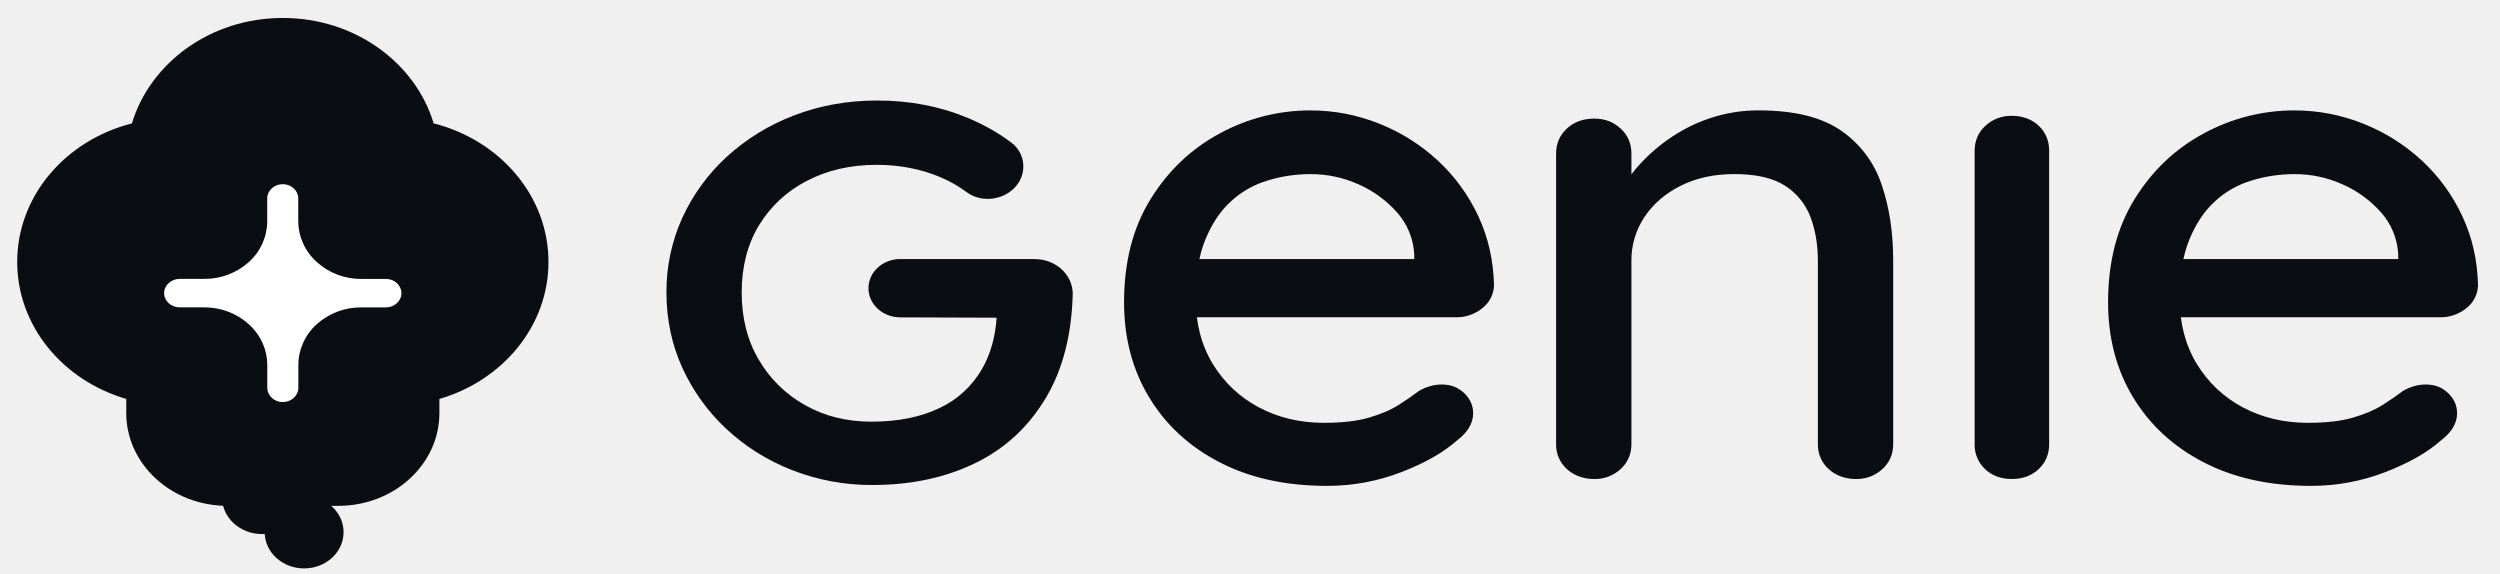
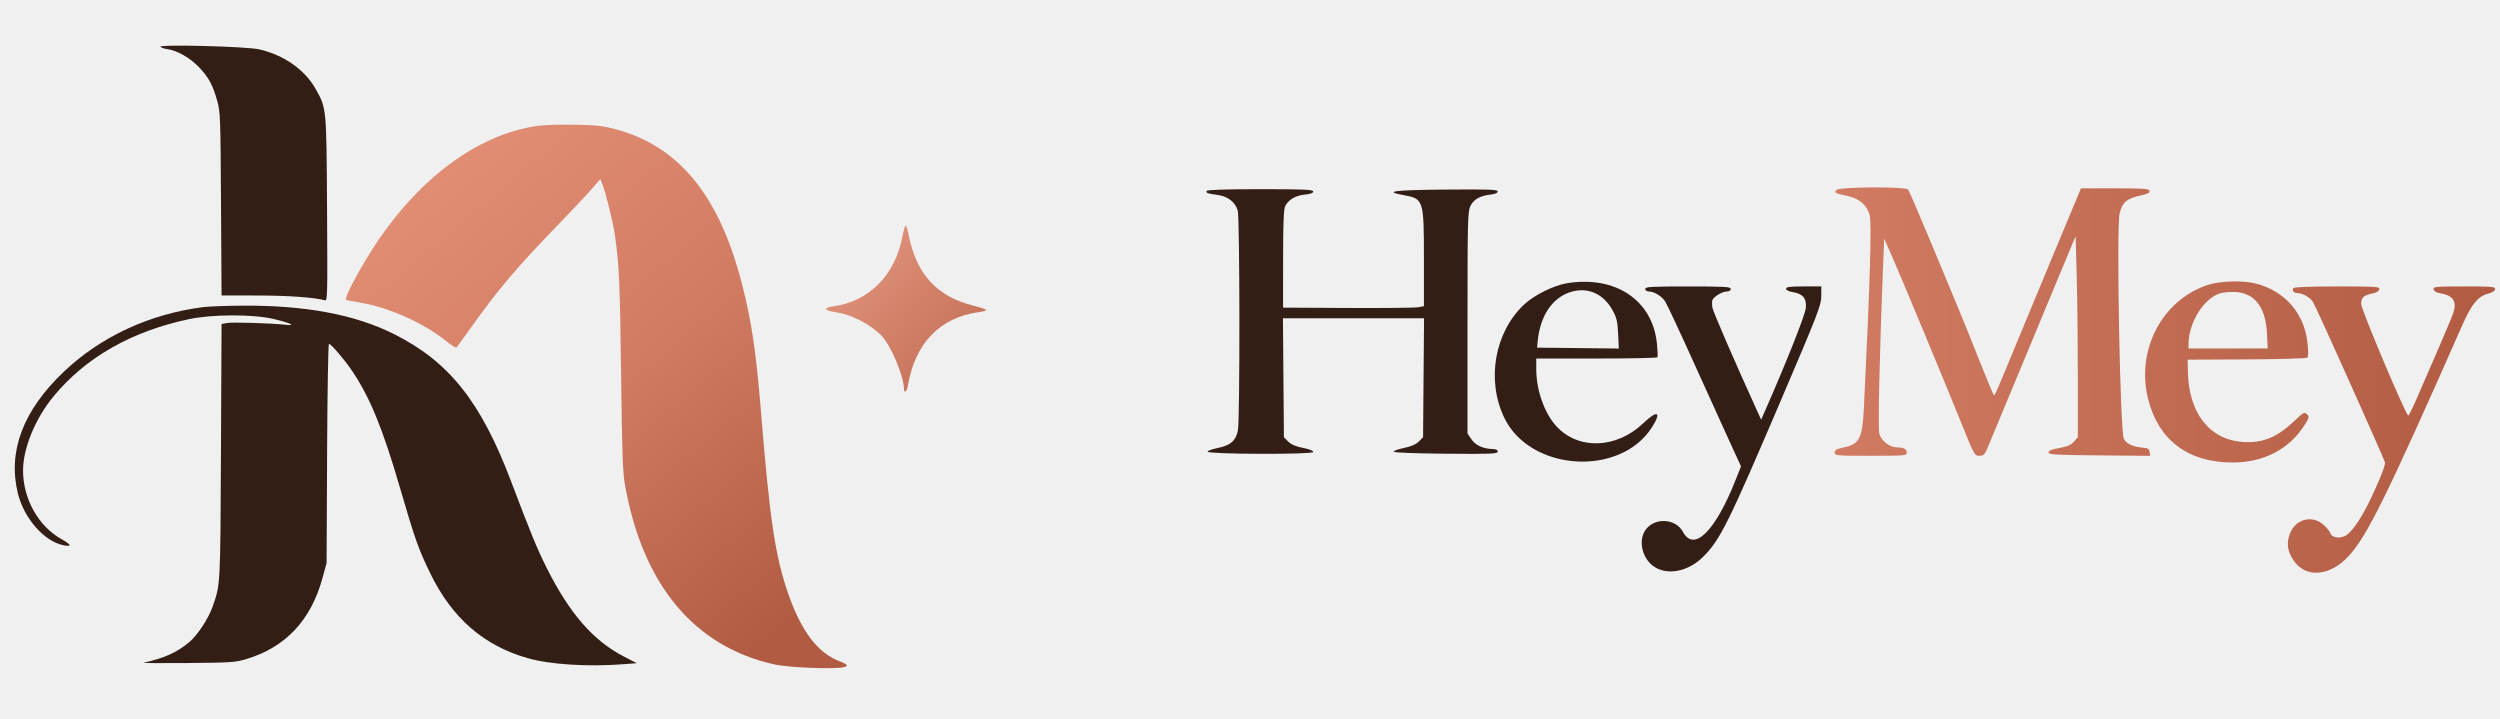
- <svg xmlns="http://www.w3.org/2000/svg" width="109" height="25" fill="none" viewBox="0 0 109 25">
-   <path fill="#0A0D12" d="M18.908 5.38C18.11 2.73 15.47.783 12.33.783c-3.137 0-5.78 1.945-6.578 4.597C2.868 6.112.75 8.537.75 11.42c0 2.8 2 5.171 4.755 5.974v.615c0 2.234 1.974 4.046 4.406 4.046h4.841c2.432 0 4.406-1.812 4.406-4.046v-.615c2.759-.806 4.755-3.175 4.755-5.973 0-2.881-2.118-5.309-5.005-6.041Z" />
-   <path fill="#0A0D12" d="M13.26 24.783c-.949 0-1.72-.706-1.72-1.58v-1.58h1.72c.948 0 1.72.706 1.72 1.58 0 .871-.769 1.58-1.72 1.58Z" />
-   <path fill="#0A0D12" d="M11.84 23.285h-.417c-.961 0-1.743-.718-1.743-1.601v-.059h2.16v1.66Z" />
-   <path fill="#fff" d="M12.331 17.532a.707.707 0 0 1-.477-.183.596.596 0 0 1-.2-.438v-.997c0-.642-.268-1.286-.803-1.775a2.882 2.882 0 0 0-1.932-.738H7.832c-.371 0-.676-.277-.676-.621 0-.171.077-.327.199-.439a.715.715 0 0 1 .477-.182h1.08a2.86 2.86 0 0 0 1.939-.736 2.396 2.396 0 0 0 .8-1.78V8.65c0-.341.305-.62.677-.62.186 0 .356.07.477.182a.597.597 0 0 1 .199.438v.992c0 .644.269 1.289.804 1.78a2.864 2.864 0 0 0 1.939.739h1.08c.371 0 .672.276.676.62 0 .171-.077.327-.2.439a.707.707 0 0 1-.477.182h-1.08a2.86 2.86 0 0 0-1.938.736 2.396 2.396 0 0 0-.8 1.78v.992c0 .341-.302.618-.674.618l-.003.003Z" />
-   <path fill="#0A0D12" d="M57.856 21.184c-1.8 0-3.36-.344-4.684-1.03-1.323-.685-2.349-1.633-3.073-2.836-.727-1.204-1.09-2.584-1.09-4.138 0-1.753.385-3.251 1.154-4.496.77-1.245 1.779-2.201 3.025-2.87a8.244 8.244 0 0 1 3.95-1c1.042 0 2.045.195 3.01.583A8.225 8.225 0 0 1 62.7 7.01a7.778 7.778 0 0 1 1.756 2.418c.433.927.66 1.937.683 3.031a1.312 1.312 0 0 1-.52.986 1.777 1.777 0 0 1-1.137.389H50.862l-.782-2.54h12.198l-.618.539v-.748a2.97 2.97 0 0 0-.747-1.821 4.853 4.853 0 0 0-1.675-1.224 5.026 5.026 0 0 0-2.1-.448c-.65 0-1.278.094-1.886.283a4.088 4.088 0 0 0-1.593.912c-.455.418-.823.971-1.105 1.657-.282.685-.423 1.539-.423 2.554 0 1.095.25 2.05.746 2.869.5.818 1.17 1.448 2.016 1.898.846.447 1.788.67 2.829.67.782 0 1.432-.073 1.951-.223.52-.15.955-.332 1.301-.553.346-.218.65-.43.91-.627.327-.18.65-.268.977-.268.391 0 .715.124.978.374.26.25.39.542.39.88 0 .438-.24.836-.714 1.195-.586.518-1.394.977-2.422 1.374a8.923 8.923 0 0 1-3.237.597ZM76.69 4.813c1.537 0 2.732.294 3.578.88a4.615 4.615 0 0 1 1.772 2.36c.337.985.503 2.086.503 3.3v8.008c0 .438-.157.803-.47 1.091a1.643 1.643 0 0 1-1.154.433c-.455 0-.875-.144-1.189-.433a1.42 1.42 0 0 1-.471-1.091v-7.975c0-.718-.109-1.36-.324-1.927a2.775 2.775 0 0 0-1.105-1.36c-.52-.338-1.26-.509-2.21-.509-.892 0-1.67.171-2.343.51-.673.338-1.199.791-1.577 1.359a3.375 3.375 0 0 0-.57 1.927v7.975c0 .438-.157.803-.471 1.091a1.643 1.643 0 0 1-1.154.433c-.454 0-.874-.144-1.188-.433a1.42 1.42 0 0 1-.471-1.091V6.696c0-.439.157-.8.47-1.092.315-.288.712-.433 1.19-.433.477 0 .839.145 1.153.433.314.288.471.653.471 1.092v1.671l-.586.3c.15-.438.416-.882.797-1.33a7.58 7.58 0 0 1 1.382-1.253 6.967 6.967 0 0 1 1.823-.927 6.6 6.6 0 0 1 2.146-.345h-.003ZM89.343 6.575V19.36c0 .439-.15.804-.455 1.092-.305.288-.696.432-1.17.432s-.868-.144-1.17-.432a1.44 1.44 0 0 1-.454-1.092V6.575c0-.439.157-.8.47-1.092a1.643 1.643 0 0 1 1.154-.433c.455 0 .869.144 1.17.433.304.288.455.653.455 1.092ZM100.759 21.184c-1.8 0-3.361-.344-4.685-1.03-1.323-.685-2.348-1.633-3.073-2.836-.727-1.204-1.089-2.584-1.089-4.138 0-1.753.385-3.251 1.154-4.496.769-1.245 1.778-2.201 3.024-2.87a8.244 8.244 0 0 1 3.951-1c1.041 0 2.044.195 3.009.583a8.233 8.233 0 0 1 2.554 1.613 7.768 7.768 0 0 1 1.755 2.418c.433.927.661 1.937.683 3.031a1.31 1.31 0 0 1-.519.986 1.772 1.772 0 0 1-1.138.389h-12.62l-.783-2.54h12.199l-.619.539v-.748a2.97 2.97 0 0 0-.746-1.821 4.827 4.827 0 0 0-1.676-1.224 5.027 5.027 0 0 0-2.099-.448c-.65 0-1.278.094-1.887.283a4.088 4.088 0 0 0-1.593.912c-.455.418-.823.971-1.105 1.657-.282.685-.423 1.539-.423 2.554 0 1.095.25 2.05.747 2.869.5.818 1.17 1.448 2.015 1.898.846.447 1.788.67 2.829.67.782 0 1.433-.073 1.952-.223.519-.15.954-.332 1.301-.553.346-.218.65-.43.91-.627.323-.18.65-.268.977-.268.391 0 .714.124.974.374.259.25.391.542.391.88 0 .438-.241.836-.715 1.195-.586.518-1.394.977-2.422 1.374a8.91 8.91 0 0 1-3.236.597h.003ZM45.12 11.294h-5.87c-.767 0-1.385.571-1.385 1.272 0 .7.618 1.268 1.381 1.271l4.207.015c-.06.859-.272 1.603-.638 2.236a4.169 4.169 0 0 1-1.88 1.716c-.818.388-1.798.58-2.942.58-1.077 0-2.041-.239-2.89-.719a5.342 5.342 0 0 1-2.022-1.983c-.497-.842-.743-1.819-.743-2.93 0-1.113.246-2.084.743-2.911a5.22 5.22 0 0 1 2.083-1.948c.894-.47 1.91-.706 3.057-.706.993 0 1.913.176 2.765.532.423.177.81.398 1.157.656.602.45 1.49.374 2.034-.132.622-.577.587-1.533-.102-2.042a8.86 8.86 0 0 0-1.865-1.054c-1.211-.509-2.535-.765-3.964-.765-1.297 0-2.505.218-3.624.65a9.172 9.172 0 0 0-2.928 1.796 8.284 8.284 0 0 0-1.945 2.669 7.76 7.76 0 0 0-.692 3.257c0 1.16.23 2.269.692 3.281a8.44 8.44 0 0 0 1.919 2.666 8.978 8.978 0 0 0 2.865 1.795 9.473 9.473 0 0 0 3.511.65c1.683 0 3.179-.32 4.493-.962 1.313-.641 2.348-1.612 3.105-2.91.704-1.207 1.082-2.693 1.13-4.458 0-.839-.74-1.519-1.653-1.519v-.003Z" />
+ <svg xmlns="http://www.w3.org/2000/svg" viewBox="0 0 174 50" fill="none" width="174" height="50">
+   <defs>
+     <linearGradient id="hw-ribbon" x1="15%" y1="5%" x2="85%" y2="95%">
+       <stop offset="0%" stop-color="#E28F75" />
+       <stop offset="50%" stop-color="#D17B62" />
+       <stop offset="100%" stop-color="#B25B43" />
+     </linearGradient>
+     <linearGradient id="hw-star" x1="0%" y1="0%" x2="100%" y2="100%">
+       <stop offset="0%" stop-color="#E89B83" />
+       <stop offset="100%" stop-color="#BE6951" />
+     </linearGradient>
+     <linearGradient id="hw-mey" x1="0%" y1="0%" x2="100%" y2="0%">
+       <stop offset="0%" stop-color="#D17B62" />
+       <stop offset="100%" stop-color="#B25B43" />
+     </linearGradient>
+   </defs>
+   <g transform="translate(0, 2) scale(0.107)">
+     <path d="M 350.500 63.072 C 310.400 68.397, 270.522 98.366, 240.967 145.390 C 231.419 160.583, 223.606 175.926, 225.164 176.427 C 225.899 176.663, 229.616 177.366, 233.424 177.988 C 252.911 181.172, 275.826 191.417, 290.869 203.671 C 293.858 206.106, 296.624 207.738, 297.016 207.299 C 297.409 206.859, 301.760 200.838, 306.686 193.919 C 324.084 169.480, 336.617 154.721, 363.510 127.002 C 372.316 117.926, 381.985 107.642, 384.998 104.149 L 390.475 97.798 391.839 101.142 C 393.999 106.433, 398.769 125.779, 399.942 134 C 402.749 153.666, 403.251 164.800, 403.978 223.500 C 404.616 274.966, 405.061 288.239, 406.412 296 C 417.817 361.541, 451.555 402.127, 504.162 413.589 C 508.201 414.469, 518.748 415.432, 527.618 415.730 C 550.148 416.488, 555.995 415.154, 546.250 411.481 C 531.928 406.083, 521.223 392.026, 512.671 367.383 C 504.258 343.141, 500.707 319.384, 494.979 249 C 491.789 209.807, 488.799 189.812, 482.487 165.445 C 467.618 108.047, 441.402 76.197, 400.011 65.248 C 392.050 63.142, 387.811 62.684, 374 62.437 C 364.925 62.275, 354.350 62.561, 350.500 63.072" fill="url(#hw-ribbon)" />
+     <path d="M 104.342 11.744 C 104.677 12.286, 106.681 12.962, 108.795 13.246 C 115.142 14.097, 123.621 18.922, 129.380 24.959 C 135.736 31.624, 138.370 36.468, 141.268 46.831 C 143.331 54.206, 143.427 56.782, 143.763 114 L 144.113 173.500 167.307 173.523 C 187.477 173.543, 204.754 174.771, 211.301 176.650 C 213.024 177.145, 213.086 174.583, 212.740 117.334 C 212.338 50.819, 212.447 51.985, 205.383 39.266 C 198.411 26.714, 184.584 17.012, 168.500 13.386 C 160.175 11.509, 103.297 10.054, 104.342 11.744 M 132 181.090 C 97.261 185.562, 65.623 200.233, 41.621 223 C 14.927 248.321, 4.865 275.009, 11.675 302.429 C 15.634 318.370, 28.484 333.137, 40.756 335.849 C 47.030 337.236, 46.706 335.772, 39.889 331.938 C 24.893 323.503, 15 305.765, 15 287.311 C 15 272.800, 23.017 253.384, 34.969 238.950 C 55.866 213.713, 85.650 196.776, 123 188.891 C 138.053 185.713, 164.452 185.648, 177.766 188.755 C 188.585 191.281, 193.108 193.379, 186 192.576 C 176.794 191.535, 151.169 190.746, 147.704 191.396 L 144.115 192.069 143.733 274.784 C 143.325 363.274, 143.431 361.331, 138.209 376.158 C 135.472 383.929, 128.162 394.921, 122.885 399.201 C 114.598 405.923, 107.243 409.226, 93.500 412.398 C 92.400 412.652, 105.225 412.739, 122 412.592 C 150.197 412.344, 153.065 412.155, 159.984 410.094 C 185.641 402.448, 202.250 384.843, 209.755 357.339 L 212.439 347.500 212.769 276.250 C 212.950 237.063, 213.485 205, 213.957 205 C 215.348 205, 223.892 214.945, 229.013 222.526 C 240.605 239.688, 248.952 260.044, 260.090 298.316 C 269.905 332.041, 272.214 338.558, 279.999 354.500 C 294.097 383.369, 314.648 401.240, 343.124 409.393 C 357.788 413.591, 382.567 415.150, 405.844 413.339 L 414.189 412.689 405.775 408.333 C 385.928 398.058, 370.620 380.537, 355.837 351.173 C 349.456 338.500, 345.439 328.757, 332.473 294.500 C 312.788 242.494, 292.087 216.487, 256.069 198.506 C 230.765 185.875, 198.592 179.858, 157.778 180.127 C 147.175 180.197, 135.575 180.630, 132 181.090" fill="#331E16" />
+     <path d="M 587.144 134.519 C 582.411 160.210, 565.467 177.408, 541.714 180.632 C 535.513 181.474, 536.115 183.273, 542.925 184.253 C 553.679 185.801, 565.768 191.919, 573.364 199.658 C 579.457 205.866, 588 226.094, 588 234.314 C 588 237.535, 589.913 235.978, 590.536 232.250 C 595.163 204.582, 611.327 187.825, 636.777 184.311 C 639.130 183.986, 641.251 183.403, 641.491 183.014 C 641.732 182.625, 638.189 181.384, 633.618 180.256 C 609.349 174.264, 596.004 159.712, 590.973 133.750 C 590.360 130.588, 589.518 128, 589.102 128 C 588.686 128, 587.805 130.934, 587.144 134.519" fill="url(#hw-star)" />
+   </g>
+   <g transform="translate(83, 12) scale(0.1167)" fill-rule="evenodd">
+     <path d="M 8.496 11.007 C 7.754 12.207, 8.939 12.642, 15.245 13.486 C 21.116 14.272, 25.579 17.824, 26.965 22.814 C 28.217 27.321, 28.313 147.430, 27.070 153.864 C 25.889 159.976, 22.696 162.780, 15.165 164.316 C 11.728 165.017, 8.935 166.020, 8.958 166.545 C 9.026 168.135, 72 168.332, 72 166.743 C 72 165.961, 69.581 164.998, 65.829 164.285 C 61.592 163.480, 58.849 162.304, 57.079 160.534 L 54.500 157.957 54.214 122.478 L 53.927 87 96 87 L 138.073 87 137.786 122.478 L 137.500 157.957 134.957 160.499 C 133.256 162.199, 130.342 163.464, 126.165 164.316 C 122.728 165.017, 119.935 166.020, 119.958 166.545 C 119.983 167.124, 132.199 167.604, 150.999 167.764 C 178.135 167.996, 182 167.840, 182 166.514 C 182 165.484, 180.961 164.982, 178.750 164.944 C 173.284 164.849, 168.706 162.703, 166.285 159.102 L 164 155.704 164.002 89.602 C 164.003 28.673, 164.140 23.226, 165.752 20.001 C 167.738 16.026, 171.427 13.932, 177.686 13.226 C 180.459 12.914, 182 12.246, 182 11.356 C 182 10.201, 176.863 10.015, 150.999 10.236 C 119.772 10.502, 113.573 11.326, 125.957 13.566 C 137.812 15.710, 138 16.299, 138 51.339 L 138 79.777 134.631 80.410 C 132.777 80.757, 113.877 80.951, 92.631 80.840 L 54 80.639 54.015 51.570 C 54.025 30.488, 54.369 21.839, 55.265 20.096 C 57.248 16.237, 61.459 13.758, 66.926 13.233 C 70.324 12.907, 72 12.292, 72 11.373 C 72 10.238, 66.545 10, 40.559 10 C 20.530 10, 8.892 10.366, 8.496 11.007 M 223.181 66.119 C 215.345 67.422, 203.859 73.121, 197.901 78.661 C 180.209 95.111, 175.117 123.745, 185.884 146.240 C 201.221 178.283, 254.841 181.857, 273.930 152.110 C 279.946 142.735, 277.376 141.430, 268.872 149.541 C 252.825 164.847, 230.154 165.655, 217.004 151.389 C 209.874 143.653, 205 129.830, 205 117.340 L 205 111 240.941 111 C 260.709 111, 277.069 110.662, 277.297 110.250 C 277.526 109.838, 277.373 106.125, 276.958 102 C 274.358 76.160, 252.098 61.308, 223.181 66.119 M 270 69.500 C 270 70.345, 270.894 71, 272.050 71 C 275.154 71, 279.617 73.641, 281.741 76.735 C 282.785 78.256, 290.542 94.800, 298.979 113.500 C 307.416 132.200, 317.197 153.751, 320.715 161.392 L 327.111 175.283 323.905 183.392 C 311.807 213.990, 299.083 226.601, 292.551 214.466 C 287.943 205.906, 274.587 205.658, 269.636 214.040 C 266.013 220.173, 268.300 229.839, 274.492 234.561 C 282.531 240.693, 295.492 238.347, 304.693 229.095 C 314.733 219, 319.563 209.277, 350.439 137.029 C 373.057 84.105, 375 79.100, 375 73.779 L 375 68 364.500 68 C 356.268 68, 354 68.296, 354 69.372 C 354 70.201, 355.591 70.999, 358.014 71.386 C 364.030 72.348, 366.338 75.167, 365.773 80.866 C 365.371 84.926, 354.797 111.706, 342.626 139.485 L 339.128 147.471 335.946 140.485 C 323.017 112.097, 310.192 82.430, 309.975 80.411 C 309.862 79.360, 309.822 77.706, 309.885 76.735 C 310.023 74.616, 315.603 71.009, 318.750 71.004 C 320.082 71.002, 321 70.388, 321 69.500 C 321 68.206, 317.500 68, 295.500 68 C 273.500 68, 270 68.206, 270 69.500 M 225.222 71.413 C 214.335 74.956, 207.200 85.837, 205.819 101 L 205.500 104.500 229.873 104.768 L 254.246 105.036 253.824 96.203 C 253.463 88.658, 252.956 86.577, 250.347 81.935 C 244.814 72.091, 235.336 68.122, 225.222 71.413" fill="#331E16" />
+     <path d="M 384.024 10.471 C 382.601 12.186, 383.190 12.509, 390.466 14.005 C 397.520 15.455, 402.207 19.467, 403.865 25.474 C 405.119 30.016, 403.935 69.310, 400.403 140.329 C 399.488 158.731, 397.792 162.071, 388.366 164.028 C 384.117 164.910, 383 165.543, 383 167.071 C 383 168.917, 383.930 169, 404.500 169 C 424.928 169, 426 168.906, 426 167.107 C 426 164.974, 424.140 164, 420.066 164 C 415.685 164, 410.646 160.017, 409.571 155.704 C 408.735 152.350, 409.764 107.360, 411.875 55 L 412.500 39.500 416.935 49.500 C 422.196 61.363, 449.072 126.036, 459.218 151.250 C 466.151 168.479, 466.445 169, 469.237 169 C 471.666 169, 472.397 168.340, 473.945 164.750 C 474.952 162.412, 483.990 140.700, 494.028 116.500 C 504.067 92.300, 515.520 64.739, 519.480 55.254 L 526.680 38.007 527.340 62.165 C 527.703 75.453, 528 102.426, 528 122.106 L 528 157.888 525.715 160.545 C 523.985 162.557, 521.858 163.483, 516.965 164.359 C 512.417 165.173, 510.500 165.958, 510.500 167.008 C 510.500 168.292, 514.724 168.537, 540.821 168.765 L 571.143 169.030 570.821 166.765 C 570.579 165.060, 569.759 164.437, 567.500 164.243 C 560.846 163.673, 557.036 161.970, 555.419 158.844 C 553.211 154.573, 550.936 33.330, 552.900 24.556 C 554.382 17.933, 557.251 15.471, 565.502 13.740 C 569.595 12.882, 570.986 12.168, 570.769 11.037 C 570.514 9.715, 567.638 9.500, 550.171 9.500 L 529.870 9.500 515.066 45 C 506.924 64.525, 496.363 89.950, 491.597 101.500 C 479.565 130.655, 478.567 132.966, 478 132.968 C 477.725 132.970, 473.719 123.415, 469.097 111.735 C 464.475 100.056, 458.993 86.450, 456.913 81.500 C 454.834 76.550, 447.436 58.775, 440.474 42 C 433.512 25.225, 427.346 10.930, 426.771 10.233 C 425.218 8.349, 385.602 8.570, 384.024 10.471 M 604.977 67.276 C 577.909 76.505, 562.555 106.390, 569.975 135.404 C 576.217 159.810, 593.851 173, 620.237 173 C 638.839 173, 653.870 165.228, 663.106 150.835 C 666.042 146.260, 666.166 145.738, 664.679 144.250 C 663.192 142.763, 662.605 143.069, 657.282 148.110 C 646.838 158, 638.275 161.540, 626.621 160.785 C 606.583 159.488, 594.095 143.582, 593.632 118.767 L 593.500 111.685 628.778 111.515 C 648.748 111.418, 664.446 110.944, 664.956 110.422 C 665.491 109.875, 665.488 106.247, 664.950 101.500 C 662.970 84.036, 651.615 70.931, 634.500 66.359 C 626.517 64.227, 612.657 64.657, 604.977 67.276 M 656.500 69 C 655.569 70.506, 656.868 72, 659.109 72 C 662.028 72, 666.479 74.556, 668.240 77.243 C 669.932 79.826, 709.914 168.955, 711.185 172.978 C 711.664 174.493, 706.641 186.820, 700.929 198.147 C 695.851 208.220, 690.438 215.576, 687.082 216.966 C 683.322 218.523, 679.337 217.636, 678.519 215.059 C 678.181 213.994, 676.335 211.745, 674.417 210.062 C 667.656 204.125, 657.780 206.773, 654.483 215.406 C 652.334 221.033, 652.952 225.818, 656.526 231.219 C 663.736 242.114, 678.150 241.086, 689.461 228.868 C 700.547 216.894, 712.129 193.360, 757.743 90.119 C 762.876 78.501, 766.907 73.694, 772.657 72.334 C 775 71.780, 776.615 70.763, 776.817 69.714 C 777.119 68.145, 775.572 68, 758.500 68 C 741.342 68, 739.880 68.138, 740.187 69.735 C 740.400 70.836, 741.795 71.681, 744.011 72.050 C 751.821 73.348, 754.190 76.824, 751.951 83.697 C 751.270 85.789, 746.693 96.725, 741.781 108 C 736.868 119.275, 731.241 132.213, 729.276 136.750 C 727.311 141.287, 725.409 145, 725.050 145 C 723.675 145, 697 81.810, 697 78.553 C 697 74.608, 698.346 73.312, 703.573 72.226 C 706.042 71.713, 707.611 70.782, 707.818 69.706 C 708.121 68.134, 706.145 68, 682.632 68 C 666.701 68, 656.886 68.376, 656.500 69 M 612.137 72.316 C 602.543 75.939, 594.135 89.834, 594.024 102.250 L 594 105 617.622 105 L 641.245 105 640.824 96.198 C 640.069 80.421, 633.473 71.833, 621.713 71.318 C 618.296 71.169, 613.987 71.618, 612.137 72.316" fill="url(#hw-mey)" />
+   </g>
</svg>
